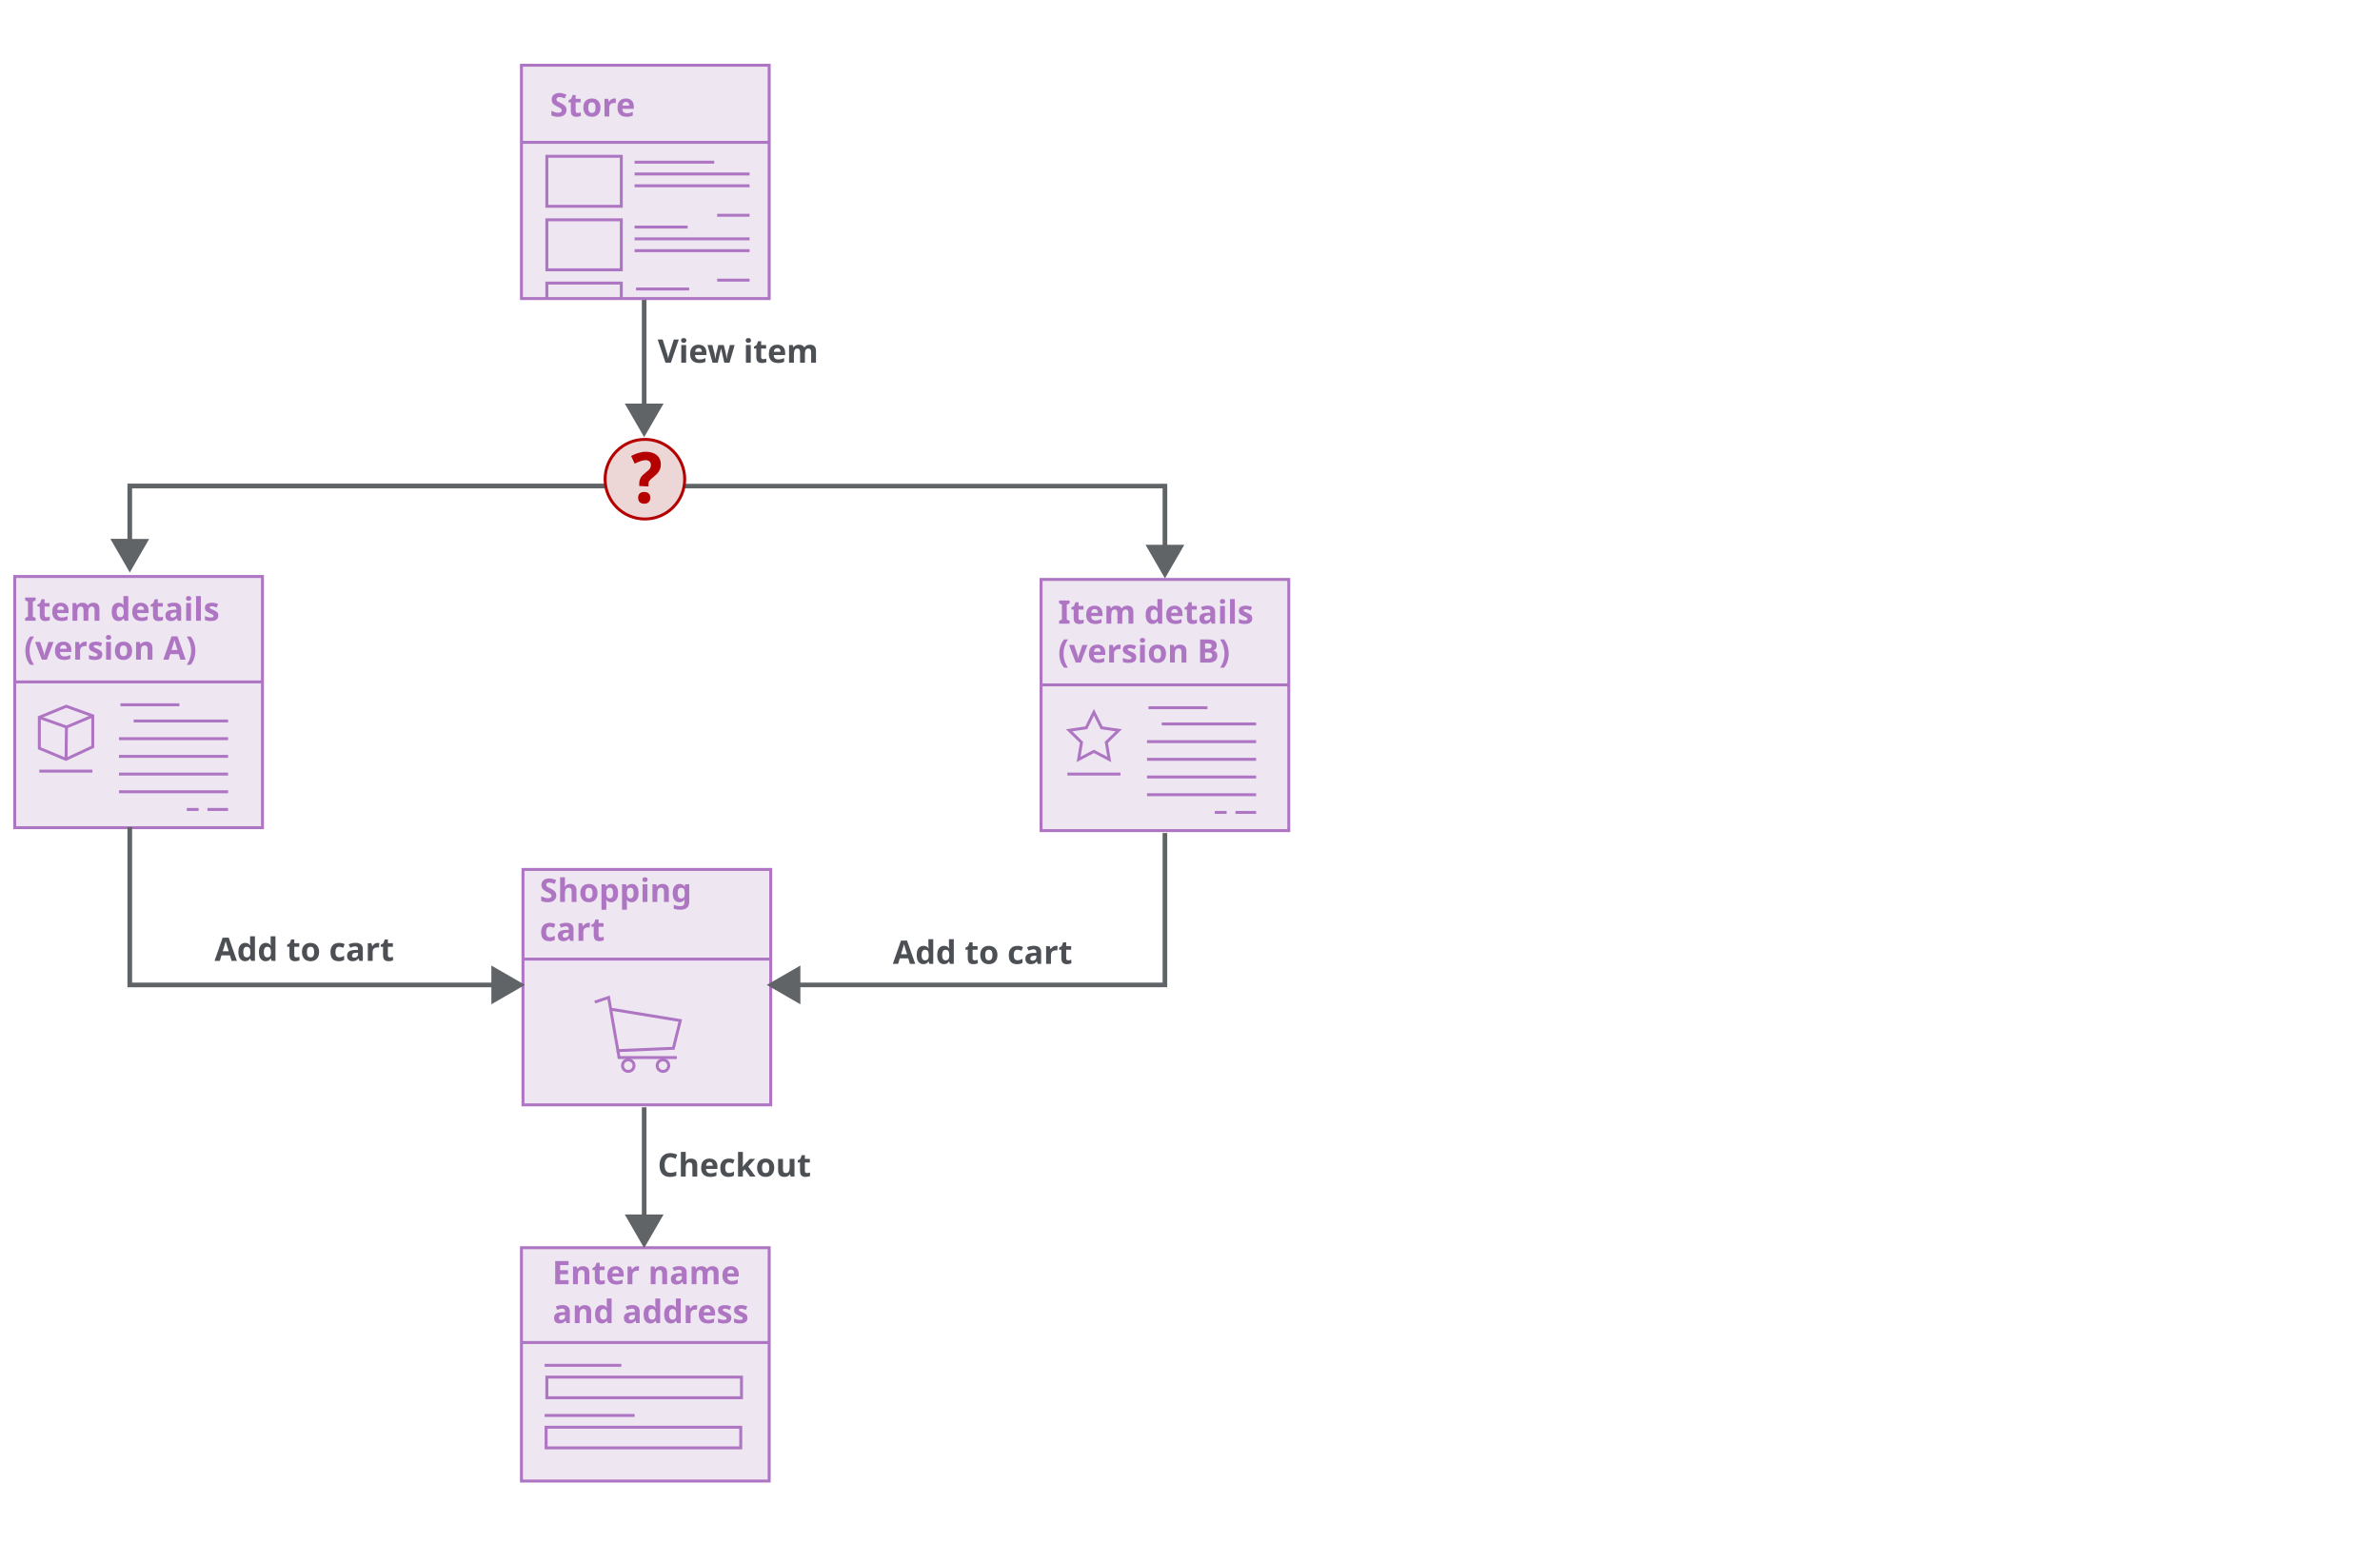
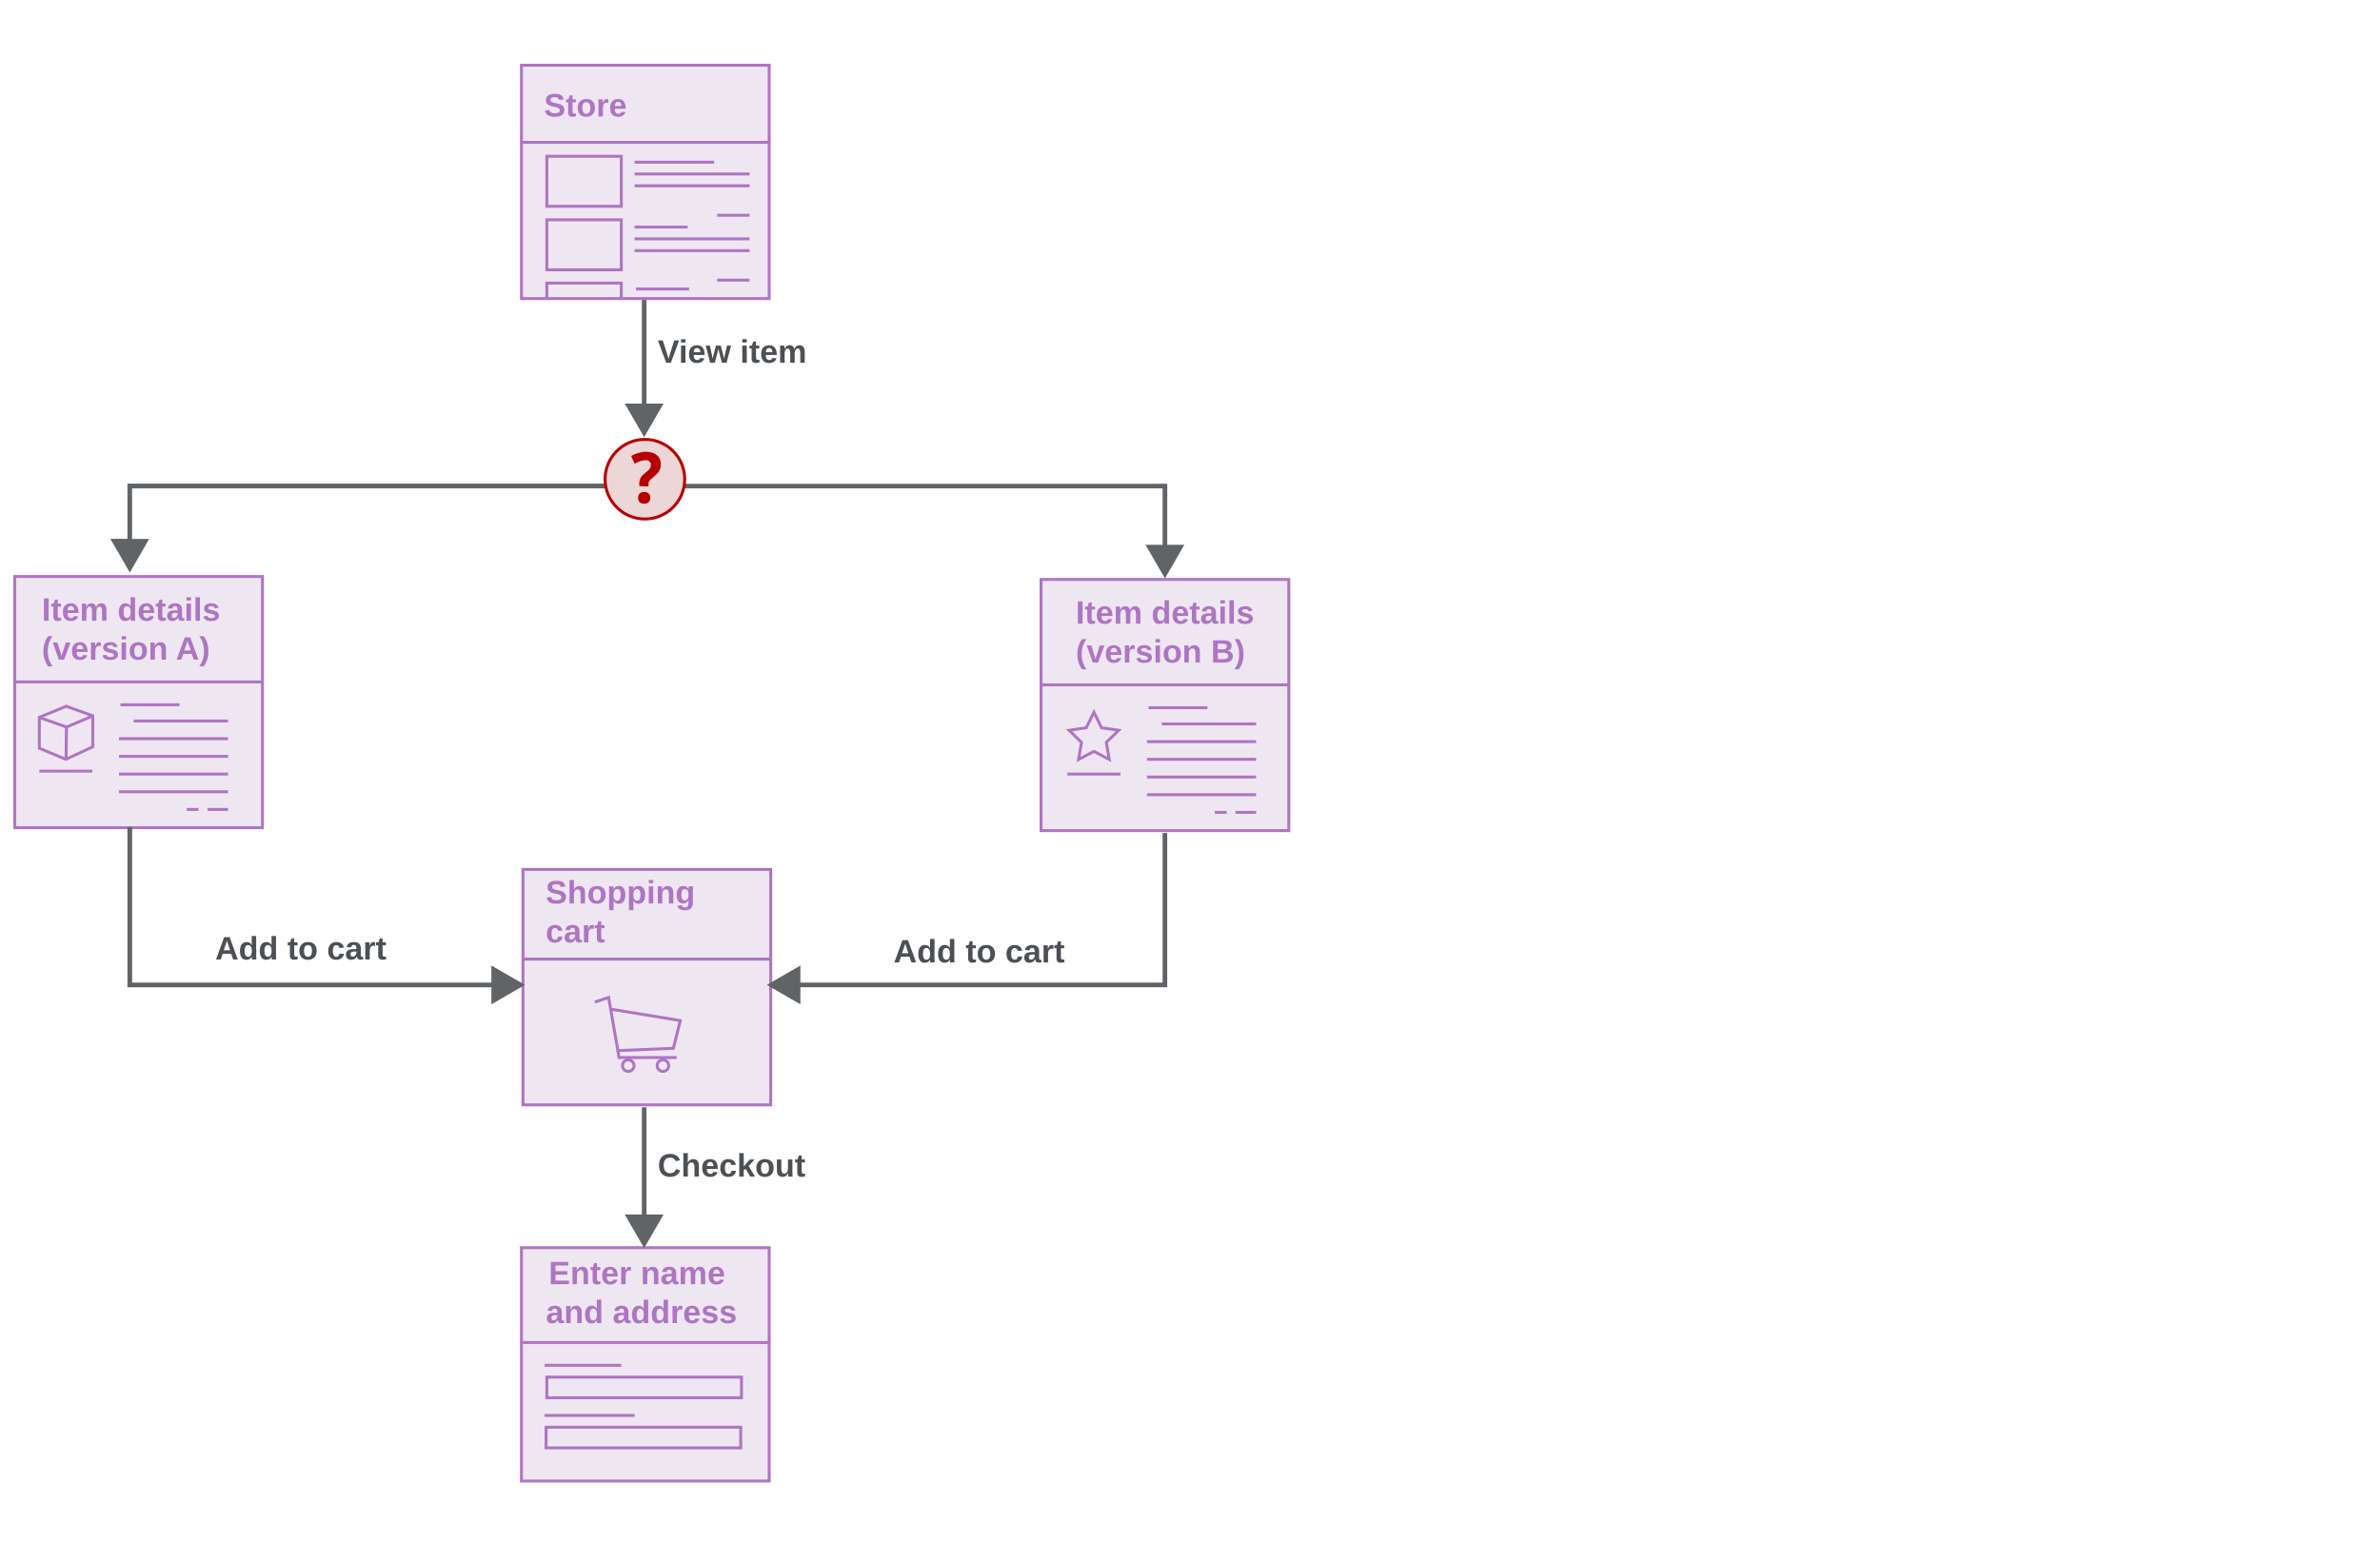
<svg xmlns="http://www.w3.org/2000/svg" width="807" height="523" viewBox="0 0 807 523">
-   <g>
-     <rect x="5" y="195.5" width="84" height="85.18" fill="#eee7f2" stroke="#ae75c3" stroke-miterlimit="10" />
-     <line x1="5" y1="231.25" x2="89" y2="231.25" fill="none" stroke="#ae75c3" stroke-miterlimit="10" />
-     <g>
-       <polygon points="13.34 243.25 22.46 239.5 31.46 242.75 31.46 253.25 22.34 257.5 13.34 253.75 13.34 243.25" fill="none" stroke="#ae75c3" stroke-miterlimit="10" />
-       <polyline points="31.4 242.81 22.53 246.56 22.4 257.5" fill="none" stroke="#ae75c3" stroke-miterlimit="10" />
-       <line x1="13.4" y1="243.31" x2="22.53" y2="246.56" fill="none" stroke="#ae75c3" stroke-miterlimit="10" />
-     </g>
-     <line x1="40.84" y1="239" x2="60.84" y2="239" fill="none" stroke="#ae75c3" stroke-miterlimit="10" />
-     <line x1="45.34" y1="244.5" x2="77.34" y2="244.5" fill="none" stroke="#ae75c3" stroke-miterlimit="10" />
-     <line x1="40.34" y1="250.5" x2="77.34" y2="250.5" fill="none" stroke="#ae75c3" stroke-miterlimit="10" />
-     <line x1="40.34" y1="256.5" x2="77.34" y2="256.5" fill="none" stroke="#ae75c3" stroke-miterlimit="10" />
-     <line x1="40.34" y1="262.5" x2="77.34" y2="262.5" fill="none" stroke="#ae75c3" stroke-miterlimit="10" />
-     <line x1="40.34" y1="268.5" x2="77.34" y2="268.5" fill="none" stroke="#ae75c3" stroke-miterlimit="10" />
-     <line x1="70.34" y1="274.5" x2="77.34" y2="274.5" fill="none" stroke="#ae75c3" stroke-miterlimit="10" />
-     <line x1="63.34" y1="274.5" x2="67.34" y2="274.5" fill="none" stroke="#ae75c3" stroke-miterlimit="10" />
-     <line x1="13.34" y1="261.5" x2="31.34" y2="261.5" fill="none" stroke="#ae75c3" stroke-miterlimit="10" />
-     <rect x="177.33" y="294.84" width="84" height="79.84" fill="#eee7f2" stroke="#ae75c3" stroke-miterlimit="10" />
-     <line x1="261.33" y1="325.25" x2="177.33" y2="325.25" fill="none" stroke="#ae75c3" stroke-miterlimit="10" />
-     <g>
-       <polyline points="201.67 339.82 206.37 338.25 209.51 356.28 228.32 355.5 230.67 346.09 206.76 342.17" fill="none" stroke="#ae75c3" stroke-miterlimit="10" />
-       <circle cx="213.03" cy="361.37" r="1.96" fill="none" stroke="#ae75c3" stroke-miterlimit="10" />
-       <circle cx="224.79" cy="361.37" r="1.96" fill="none" stroke="#ae75c3" stroke-miterlimit="10" />
-       <polyline points="229.49 358.63 209.9 358.63 209.51 356.28" fill="none" stroke="#ae75c3" stroke-miterlimit="10" />
-     </g>
-     <rect x="176.81" y="423.12" width="84" height="79.13" fill="#eee7f2" stroke="#ae75c3" stroke-miterlimit="10" />
-     <line x1="176.81" y1="455.27" x2="260.81" y2="455.27" fill="none" stroke="#ae75c3" stroke-miterlimit="10" />
-     <rect x="185.42" y="467" width="66" height="7" fill="none" stroke="#ae75c3" stroke-miterlimit="10" />
-     <rect x="185.17" y="484" width="66" height="7" fill="none" stroke="#ae75c3" stroke-miterlimit="10" />
-     <line x1="184.67" y1="463" x2="210.67" y2="463" fill="none" stroke="#ae75c3" stroke-miterlimit="10" />
-     <line x1="184.67" y1="480" x2="215.17" y2="480" fill="none" stroke="#ae75c3" stroke-miterlimit="10" />
-     <rect x="353" y="196.5" width="84" height="85.18" fill="#eee7f2" stroke="#ae75c3" stroke-miterlimit="10" />
-     <line x1="353" y1="232.25" x2="437" y2="232.25" fill="none" stroke="#ae75c3" stroke-miterlimit="10" />
-     <line x1="389.42" y1="240" x2="409.42" y2="240" fill="none" stroke="#ae75c3" stroke-miterlimit="10" />
-     <line x1="393.92" y1="245.5" x2="425.92" y2="245.5" fill="none" stroke="#ae75c3" stroke-miterlimit="10" />
-     <line x1="388.92" y1="251.5" x2="425.92" y2="251.5" fill="none" stroke="#ae75c3" stroke-miterlimit="10" />
-     <line x1="388.92" y1="257.5" x2="425.92" y2="257.5" fill="none" stroke="#ae75c3" stroke-miterlimit="10" />
-     <line x1="388.92" y1="263.5" x2="425.92" y2="263.5" fill="none" stroke="#ae75c3" stroke-miterlimit="10" />
-     <line x1="388.92" y1="269.5" x2="425.92" y2="269.5" fill="none" stroke="#ae75c3" stroke-miterlimit="10" />
-     <line x1="418.92" y1="275.5" x2="425.92" y2="275.5" fill="none" stroke="#ae75c3" stroke-miterlimit="10" />
-     <line x1="411.92" y1="275.5" x2="415.92" y2="275.5" fill="none" stroke="#ae75c3" stroke-miterlimit="10" />
-     <line x1="361.92" y1="262.5" x2="379.92" y2="262.5" fill="none" stroke="#ae75c3" stroke-miterlimit="10" />
-     <polygon points="370.92 241.54 373.52 246.81 379.33 247.65 375.13 251.75 376.12 257.54 370.92 254.81 365.72 257.54 366.71 251.75 362.51 247.65 368.32 246.81 370.92 241.54" fill="none" stroke="#ae75c3" stroke-miterlimit="10" />
-     <path d="M394.21,282.5v50.62s0,.07,0,.09H271.39v-5.79L260,334l11.39,6.58v-5.79H395.78s0-.07,0-.1V282.5Z" fill="#606467" />
-     <polygon points="217.63 375.5 217.63 411.86 211.84 411.86 218.42 423.25 225 411.86 219.21 411.86 219.21 375.5 217.63 375.5" fill="#606467" />
-     <path d="M43.21,280.5v54.19s0,.09,0,.11H166.61v5.78L178,334l-11.39-6.57v5.78H44.8s0-.06,0-.09V280.5Z" fill="#606467" />
-     <path d="M205,164H43.74c-.25,0-.65-.11-.53.28v18.45H37.42l5.29,9.16L44,194.17l1.29-2.24,5.29-9.16H44.79V165.84c-.09-.3.23-.2.42-.22H205Z" fill="#606467" />
-     <path d="M228.67,165.62h162.9c.88,0,1.8,0,2.64,0v19.13h-5.79l5.2,9,1.38,2.4,1.38-2.4,5.2-9h-5.79V164.07c-1.06-.07-2.24,0-3.35,0H228.67Z" fill="#606467" />
-     <circle cx="218.67" cy="162.5" r="13.5" fill="#edd6d6" stroke="#b50000" stroke-miterlimit="10" />
-     <path d="M216.76,164.82V164a4,4,0,0,1,.13-1.08,3.41,3.41,0,0,1,.37-.93,5,5,0,0,1,.65-.86,12.45,12.45,0,0,1,1-.86c.33-.26.61-.49.83-.69a3.84,3.84,0,0,0,.56-.6,2,2,0,0,0,.3-.63,2.88,2.88,0,0,0,.09-.76,1.45,1.45,0,0,0-.45-1.1,1.91,1.91,0,0,0-1.37-.44,5.25,5.25,0,0,0-1.74.34,18.53,18.53,0,0,0-1.93.84l-1.2-2.59a12.05,12.05,0,0,1,2.33-1,9.72,9.72,0,0,1,1.29-.32,7.2,7.2,0,0,1,1.29-.12,7.58,7.58,0,0,1,2.16.29,4.58,4.58,0,0,1,1.63.84,3.7,3.7,0,0,1,1,1.33,4.29,4.29,0,0,1,.36,1.8,4.75,4.75,0,0,1-.16,1.31,4.07,4.07,0,0,1-.49,1.08,5,5,0,0,1-.81,1c-.32.31-.7.64-1.13,1s-.6.48-.8.67a3.81,3.81,0,0,0-.49.55,1.48,1.48,0,0,0-.24.53,3.13,3.13,0,0,0-.06.65v.71Zm-.38,4a2.59,2.59,0,0,1,.15-.93,1.65,1.65,0,0,1,.44-.61,1.7,1.7,0,0,1,.67-.34,3,3,0,0,1,.81-.11,2.88,2.88,0,0,1,.78.11,1.69,1.69,0,0,1,.65.34,1.57,1.57,0,0,1,.45.61,2.58,2.58,0,0,1,.16.93,2.43,2.43,0,0,1-.16.91,1.77,1.77,0,0,1-.45.62,1.88,1.88,0,0,1-.65.36,2.88,2.88,0,0,1-.78.11,3,3,0,0,1-.81-.11,1.67,1.67,0,0,1-1.11-1A2.44,2.44,0,0,1,216.38,168.82Z" fill="#b50000" />
-     <text transform="translate(187.27 435.5)" font-size="11" fill="#ae75c3" font-family="DroidSans-Bold, Droid Sans" font-weight="700">Enter name <tspan x="0.13" y="13.2">and address</tspan>
-     </text>
-     <text transform="translate(183 305.86)" font-size="11" fill="#ae75c3" font-family="DroidSans-Bold, Droid Sans" font-weight="700">Shopping <tspan x="0" y="13.2">cart</tspan>
-     </text>
-     <text transform="translate(8.17 210.5)" font-size="11" fill="#ae75c3" font-family="DroidSans-Bold, Droid Sans" font-weight="700">Item details<tspan x="0" y="13.2">(version A)</tspan>
-     </text>
-     <text transform="translate(358.75 211.5)" font-size="11" fill="#ae75c3" font-family="DroidSans-Bold, Droid Sans" font-weight="700">Item details<tspan x="0" y="13.2">(version B)</tspan>
-     </text>
-     <text transform="translate(223 123)" font-size="11" fill="#4c5054" font-family="DroidSans-Bold, Droid Sans" font-weight="700">View item</text>
-     <text transform="translate(223 399)" font-size="11" fill="#4c5054" font-family="DroidSans-Bold, Droid Sans" font-weight="700">Checkout</text>
-     <text transform="translate(302.74 326.86)" font-size="11" fill="#4c5054" font-family="DroidSans-Bold, Droid Sans" font-weight="700">Add to cart</text>
-     <text transform="translate(72.74 325.86)" font-size="11" fill="#4c5054" font-family="DroidSans-Bold, Droid Sans" font-weight="700">Add to cart</text>
-     <polygon points="217.63 100.5 217.63 136.86 211.84 136.86 218.42 148.25 225 136.86 219.21 136.86 219.21 100.5 217.63 100.5" fill="#606467" />
-     <rect x="176.81" y="22.12" width="84" height="79.13" fill="#eee7f2" stroke="#ae75c3" stroke-miterlimit="10" />
-     <line x1="176.81" y1="48.27" x2="260.81" y2="48.27" fill="none" stroke="#ae75c3" stroke-miterlimit="10" />
-     <rect x="185.42" y="53" width="25.25" height="16.96" fill="none" stroke="#ae75c3" stroke-miterlimit="10" />
-     <rect x="185.42" y="74.54" width="25.25" height="16.96" fill="none" stroke="#ae75c3" stroke-miterlimit="10" />
-     <polyline points="185.42 101.5 185.42 96 210.67 96 210.67 101.5" fill="none" stroke="#ae75c3" stroke-miterlimit="10" />
-     <line x1="215.17" y1="55" x2="242.17" y2="55" fill="none" stroke="#ae75c3" stroke-miterlimit="10" />
-     <line x1="215.17" y1="59" x2="254.17" y2="59" fill="none" stroke="#ae75c3" stroke-miterlimit="10" />
-     <line x1="215.17" y1="63" x2="254.17" y2="63" fill="none" stroke="#ae75c3" stroke-miterlimit="10" />
-     <line x1="243.17" y1="73" x2="254.17" y2="73" fill="none" stroke="#ae75c3" stroke-miterlimit="10" />
-     <line x1="215.17" y1="77" x2="233.17" y2="77" fill="none" stroke="#ae75c3" stroke-miterlimit="10" />
-     <line x1="215.17" y1="81" x2="254.17" y2="81" fill="none" stroke="#ae75c3" stroke-miterlimit="10" />
-     <line x1="215.17" y1="85" x2="254.17" y2="85" fill="none" stroke="#ae75c3" stroke-miterlimit="10" />
-     <line x1="243.17" y1="95" x2="254.17" y2="95" fill="none" stroke="#ae75c3" stroke-miterlimit="10" />
-     <line x1="215.67" y1="98" x2="233.67" y2="98" fill="none" stroke="#ae75c3" stroke-miterlimit="10" />
-     <text transform="translate(186.46 39.5)" font-size="11" fill="#ae75c3" font-family="DroidSans-Bold, Droid Sans" font-weight="700">Store</text>
-   </g>
+   <rect x="5" y="195.5" width="84" height="85.18" fill="#eee7f2" stroke="#ae75c3" stroke-miterlimit="10" />
+   <line x1="5" y1="231.25" x2="89" y2="231.25" fill="none" stroke="#ae75c3" stroke-miterlimit="10" />
+   <polygon points="13.34 243.25 22.46 239.5 31.46 242.75 31.46 253.25 22.34 257.5 13.34 253.75 13.34 243.25" fill="none" stroke="#ae75c3" stroke-miterlimit="10" />
+   <polyline points="31.4 242.81 22.53 246.56 22.4 257.5" fill="none" stroke="#ae75c3" stroke-miterlimit="10" />
+   <line x1="13.4" y1="243.31" x2="22.53" y2="246.56" fill="none" stroke="#ae75c3" stroke-miterlimit="10" />
+   <line x1="40.84" y1="239" x2="60.84" y2="239" fill="none" stroke="#ae75c3" stroke-miterlimit="10" />
+   <line x1="45.34" y1="244.5" x2="77.34" y2="244.5" fill="none" stroke="#ae75c3" stroke-miterlimit="10" />
+   <line x1="40.34" y1="250.5" x2="77.34" y2="250.5" fill="none" stroke="#ae75c3" stroke-miterlimit="10" />
+   <line x1="40.34" y1="256.5" x2="77.34" y2="256.5" fill="none" stroke="#ae75c3" stroke-miterlimit="10" />
+   <line x1="40.34" y1="262.5" x2="77.34" y2="262.5" fill="none" stroke="#ae75c3" stroke-miterlimit="10" />
+   <line x1="40.34" y1="268.5" x2="77.34" y2="268.5" fill="none" stroke="#ae75c3" stroke-miterlimit="10" />
+   <line x1="70.34" y1="274.5" x2="77.34" y2="274.5" fill="none" stroke="#ae75c3" stroke-miterlimit="10" />
+   <line x1="63.34" y1="274.5" x2="67.34" y2="274.5" fill="none" stroke="#ae75c3" stroke-miterlimit="10" />
+   <line x1="13.34" y1="261.5" x2="31.34" y2="261.5" fill="none" stroke="#ae75c3" stroke-miterlimit="10" />
+   <rect x="177.33" y="294.84" width="84" height="79.84" fill="#eee7f2" stroke="#ae75c3" stroke-miterlimit="10" />
+   <line x1="261.33" y1="325.25" x2="177.33" y2="325.25" fill="none" stroke="#ae75c3" stroke-miterlimit="10" />
+   <polyline points="201.67 339.82 206.37 338.25 209.51 356.28 228.32 355.5 230.67 346.09 206.76 342.17" fill="none" stroke="#ae75c3" stroke-miterlimit="10" />
+   <circle cx="213.03" cy="361.37" r="1.96" fill="none" stroke="#ae75c3" stroke-miterlimit="10" />
+   <circle cx="224.79" cy="361.37" r="1.96" fill="none" stroke="#ae75c3" stroke-miterlimit="10" />
+   <polyline points="229.49 358.63 209.9 358.63 209.51 356.28" fill="none" stroke="#ae75c3" stroke-miterlimit="10" />
+   <rect x="176.81" y="423.12" width="84" height="79.13" fill="#eee7f2" stroke="#ae75c3" stroke-miterlimit="10" />
+   <line x1="176.81" y1="455.27" x2="260.81" y2="455.27" fill="none" stroke="#ae75c3" stroke-miterlimit="10" />
+   <rect x="185.42" y="467" width="66" height="7" fill="none" stroke="#ae75c3" stroke-miterlimit="10" />
+   <rect x="185.17" y="484" width="66" height="7" fill="none" stroke="#ae75c3" stroke-miterlimit="10" />
+   <line x1="184.67" y1="463" x2="210.67" y2="463" fill="none" stroke="#ae75c3" stroke-miterlimit="10" />
+   <line x1="184.67" y1="480" x2="215.17" y2="480" fill="none" stroke="#ae75c3" stroke-miterlimit="10" />
+   <rect x="353" y="196.5" width="84" height="85.18" fill="#eee7f2" stroke="#ae75c3" stroke-miterlimit="10" />
+   <line x1="353" y1="232.25" x2="437" y2="232.25" fill="none" stroke="#ae75c3" stroke-miterlimit="10" />
+   <line x1="389.42" y1="240" x2="409.42" y2="240" fill="none" stroke="#ae75c3" stroke-miterlimit="10" />
+   <line x1="393.92" y1="245.5" x2="425.92" y2="245.5" fill="none" stroke="#ae75c3" stroke-miterlimit="10" />
+   <line x1="388.92" y1="251.5" x2="425.92" y2="251.5" fill="none" stroke="#ae75c3" stroke-miterlimit="10" />
+   <line x1="388.92" y1="257.5" x2="425.92" y2="257.5" fill="none" stroke="#ae75c3" stroke-miterlimit="10" />
+   <line x1="388.92" y1="263.5" x2="425.92" y2="263.5" fill="none" stroke="#ae75c3" stroke-miterlimit="10" />
+   <line x1="388.92" y1="269.5" x2="425.92" y2="269.5" fill="none" stroke="#ae75c3" stroke-miterlimit="10" />
+   <line x1="418.92" y1="275.5" x2="425.92" y2="275.5" fill="none" stroke="#ae75c3" stroke-miterlimit="10" />
+   <line x1="411.92" y1="275.5" x2="415.92" y2="275.5" fill="none" stroke="#ae75c3" stroke-miterlimit="10" />
+   <line x1="361.92" y1="262.5" x2="379.92" y2="262.5" fill="none" stroke="#ae75c3" stroke-miterlimit="10" />
+   <polygon points="370.92 241.54 373.52 246.81 379.33 247.65 375.13 251.75 376.12 257.54 370.92 254.81 365.72 257.54 366.71 251.75 362.51 247.65 368.32 246.81 370.92 241.54" fill="none" stroke="#ae75c3" stroke-miterlimit="10" />
+   <path d="M394.21,282.5v50.62s0,.07,0,.09H271.39v-5.79L260,334l11.39,6.58v-5.79H395.78s0-.07,0-.1V282.5Z" fill="#606467" />
+   <polygon points="217.63 375.5 217.63 411.86 211.84 411.86 218.42 423.25 225 411.86 219.21 411.86 219.21 375.5 217.63 375.5" fill="#606467" />
+   <path d="M43.21,280.5v54.19s0,.09,0,.11H166.61v5.78L178,334l-11.39-6.57v5.78H44.8s0-.06,0-.09V280.5Z" fill="#606467" />
+   <path d="M205,164H43.74c-.25,0-.65-.11-.53.28v18.45H37.42l5.29,9.16L44,194.17l1.29-2.24,5.29-9.16H44.79V165.84c-.09-.3.23-.2.42-.22H205Z" fill="#606467" />
+   <path d="M228.67,165.62h162.9c.88,0,1.8,0,2.64,0v19.13h-5.79l5.2,9,1.38,2.4,1.38-2.4,5.2-9h-5.79V164.07c-1.06-.07-2.24,0-3.35,0H228.67Z" fill="#606467" />
+   <circle cx="218.67" cy="162.5" r="13.5" fill="#edd6d6" stroke="#b50000" stroke-miterlimit="10" />
+   <path d="M216.76,164.82V164a4,4,0,0,1,.13-1.08,3.41,3.41,0,0,1,.37-.93,5,5,0,0,1,.65-.86,12.45,12.45,0,0,1,1-.86c.33-.26.61-.49.83-.69a3.84,3.84,0,0,0,.56-.6,2,2,0,0,0,.3-.63,2.88,2.88,0,0,0,.09-.76,1.45,1.45,0,0,0-.45-1.1,1.91,1.91,0,0,0-1.37-.44,5.25,5.25,0,0,0-1.74.34,18.53,18.53,0,0,0-1.93.84l-1.2-2.59a12.05,12.05,0,0,1,2.33-1,9.72,9.72,0,0,1,1.29-.32,7.2,7.2,0,0,1,1.29-.12,7.58,7.58,0,0,1,2.16.29,4.58,4.58,0,0,1,1.63.84,3.7,3.7,0,0,1,1,1.33,4.29,4.29,0,0,1,.36,1.8,4.75,4.75,0,0,1-.16,1.31,4.07,4.07,0,0,1-.49,1.08,5,5,0,0,1-.81,1c-.32.31-.7.64-1.13,1s-.6.48-.8.67a3.81,3.81,0,0,0-.49.55,1.48,1.48,0,0,0-.24.53,3.13,3.13,0,0,0-.06.65v.71Zm-.38,4a2.59,2.59,0,0,1,.15-.93,1.65,1.65,0,0,1,.44-.61,1.7,1.7,0,0,1,.67-.34,3,3,0,0,1,.81-.11,2.88,2.88,0,0,1,.78.11,1.69,1.69,0,0,1,.65.34,1.57,1.57,0,0,1,.45.61,2.58,2.58,0,0,1,.16.93,2.43,2.43,0,0,1-.16.91,1.77,1.77,0,0,1-.45.62,1.88,1.88,0,0,1-.65.36,2.88,2.88,0,0,1-.78.11,3,3,0,0,1-.81-.11,1.67,1.67,0,0,1-1.11-1A2.44,2.44,0,0,1,216.38,168.82Z" fill="#b50000" />
+   <text transform="translate(186.02 435.5)" font-size="11" fill="#ae75c3" font-family="Arial-BoldMT, Arial" font-weight="700">Enter name <tspan x="-0.92" y="13.2">and address</tspan>
+   </text>
+   <text transform="translate(185 306.38)" font-size="11" fill="#ae75c3" font-family="Arial-BoldMT, Arial" font-weight="700">Shopping <tspan x="0" y="13.2">cart</tspan>
+   </text>
+   <text transform="translate(14.17 210.5)" font-size="11" fill="#ae75c3" font-family="Arial-BoldMT, Arial" font-weight="700">Item details<tspan x="0" y="13.2">(version</tspan>
+     <tspan x="42.79" y="13.2" letter-spacing="-0.04em"> </tspan>
+     <tspan x="45.44" y="13.2">A)</tspan>
+   </text>
+   <text transform="translate(364.75 211.5)" font-size="11" fill="#ae75c3" font-family="Arial-BoldMT, Arial" font-weight="700">Item details<tspan x="0" y="13.2">(version B)</tspan>
+   </text>
+   <text transform="translate(223 123)" font-size="11" fill="#4c5054" font-family="Arial-BoldMT, Arial" font-weight="700">
+     <tspan letter-spacing="-0.02em">V</tspan>
+     <tspan x="7.14" y="0">iew item</tspan>
+   </text>
+   <text transform="translate(223 399)" font-size="11" fill="#4c5054" font-family="Arial-BoldMT, Arial" font-weight="700">Checkout</text>
+   <text transform="translate(302.97 326.38)" font-size="11" fill="#4c5054" font-family="Arial-BoldMT, Arial" font-weight="700">Add to cart</text>
+   <text transform="translate(72.97 325.38)" font-size="11" fill="#4c5054" font-family="Arial-BoldMT, Arial" font-weight="700">Add to cart</text>
+   <polygon points="217.63 100.5 217.63 136.86 211.84 136.86 218.42 148.25 225 136.86 219.21 136.86 219.21 100.5 217.63 100.5" fill="#606467" />
+   <rect x="176.81" y="22.12" width="84" height="79.13" fill="#eee7f2" stroke="#ae75c3" stroke-miterlimit="10" />
+   <line x1="176.81" y1="48.27" x2="260.81" y2="48.27" fill="none" stroke="#ae75c3" stroke-miterlimit="10" />
+   <rect x="185.42" y="53" width="25.25" height="16.96" fill="none" stroke="#ae75c3" stroke-miterlimit="10" />
+   <rect x="185.42" y="74.54" width="25.25" height="16.96" fill="none" stroke="#ae75c3" stroke-miterlimit="10" />
+   <polyline points="185.42 101.5 185.42 96 210.67 96 210.67 101.5" fill="none" stroke="#ae75c3" stroke-miterlimit="10" />
+   <line x1="215.17" y1="55" x2="242.17" y2="55" fill="none" stroke="#ae75c3" stroke-miterlimit="10" />
+   <line x1="215.17" y1="59" x2="254.17" y2="59" fill="none" stroke="#ae75c3" stroke-miterlimit="10" />
+   <line x1="215.17" y1="63" x2="254.17" y2="63" fill="none" stroke="#ae75c3" stroke-miterlimit="10" />
+   <line x1="243.17" y1="73" x2="254.17" y2="73" fill="none" stroke="#ae75c3" stroke-miterlimit="10" />
+   <line x1="215.17" y1="77" x2="233.17" y2="77" fill="none" stroke="#ae75c3" stroke-miterlimit="10" />
+   <line x1="215.17" y1="81" x2="254.17" y2="81" fill="none" stroke="#ae75c3" stroke-miterlimit="10" />
+   <line x1="215.17" y1="85" x2="254.17" y2="85" fill="none" stroke="#ae75c3" stroke-miterlimit="10" />
+   <line x1="243.17" y1="95" x2="254.17" y2="95" fill="none" stroke="#ae75c3" stroke-miterlimit="10" />
+   <line x1="215.67" y1="98" x2="233.67" y2="98" fill="none" stroke="#ae75c3" stroke-miterlimit="10" />
+   <text transform="translate(184.44 39.5)" font-size="11" fill="#ae75c3" font-family="Arial-BoldMT, Arial" font-weight="700">Store</text>
</svg>
